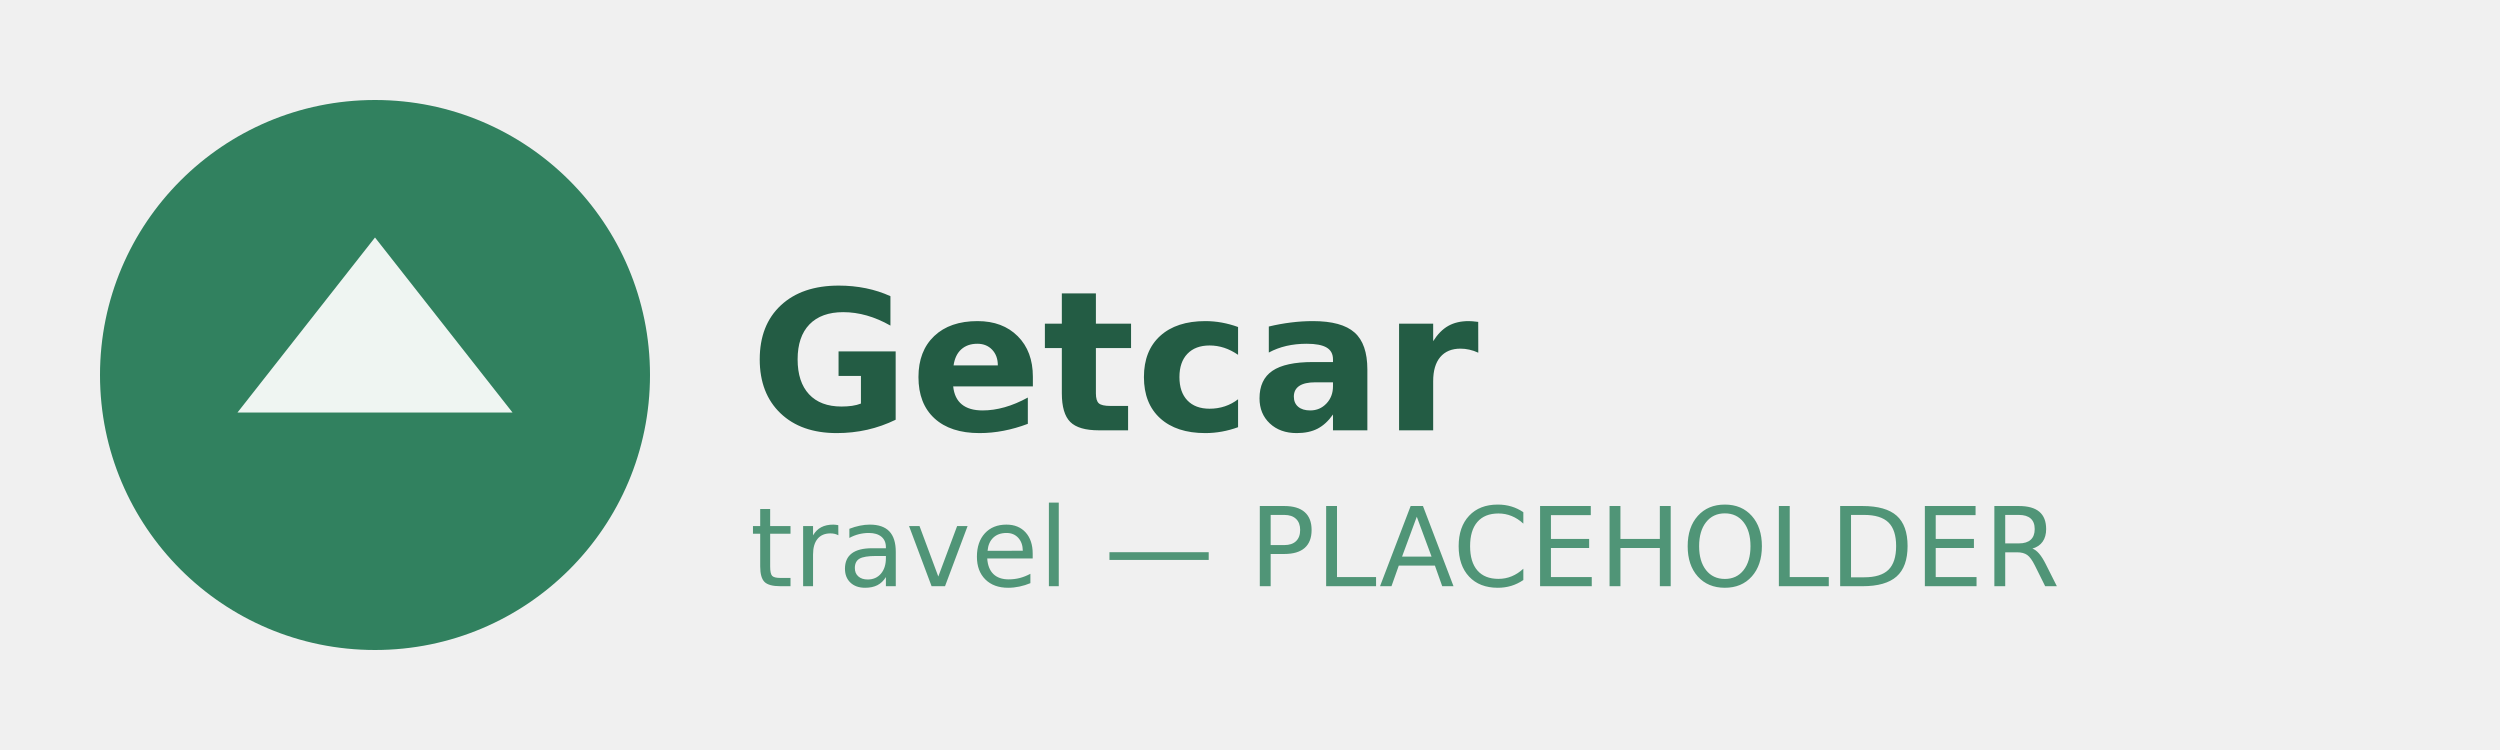
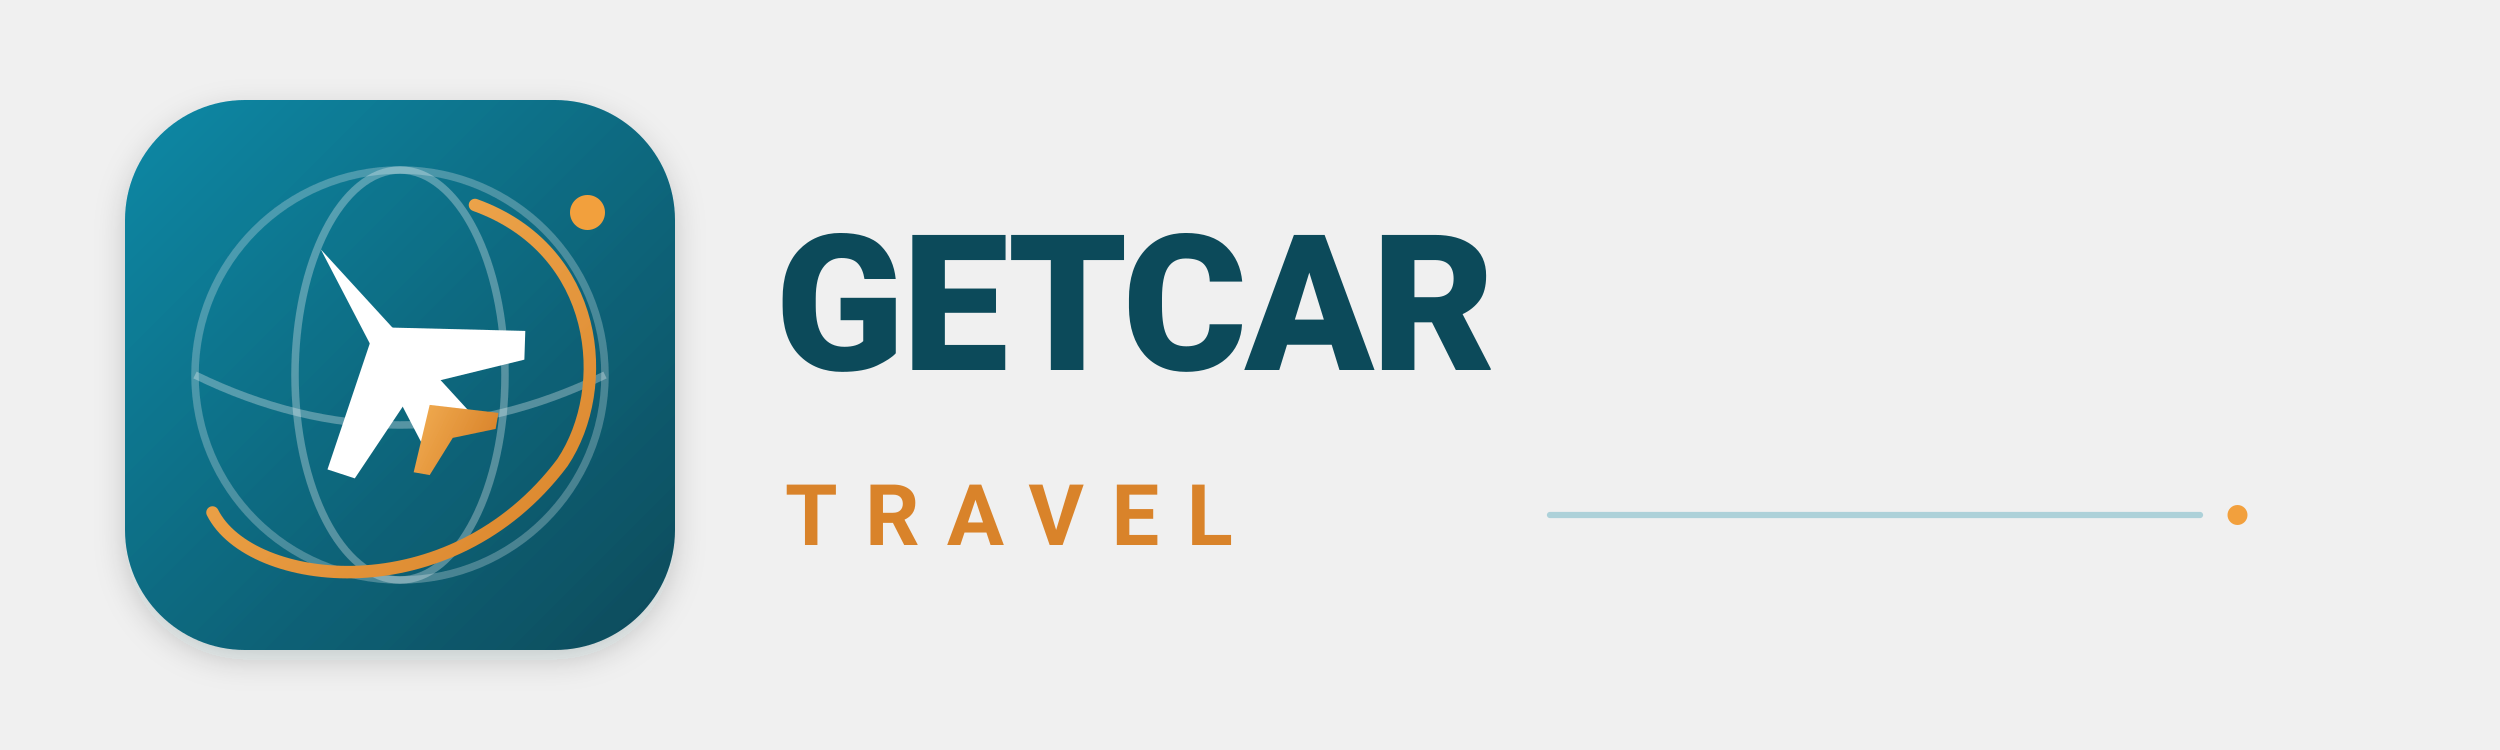
- <svg xmlns="http://www.w3.org/2000/svg" width="1000" height="300" viewBox="0 0 1000 300">
-   <rect width="1000" height="300" fill="none" />
-   <circle cx="150" cy="150" r="110" fill="hsl(154, 45%, 35%)" />
-   <path d="M95 165 L150 95 L205 165 Z" fill="#fff" fill-opacity="0.92" />
-   <text x="300" y="150" font-family="DejaVu Sans" font-size="78" font-weight="700" fill="hsl(154, 45%, 25%)" dominant-baseline="middle">Getcar</text>
-   <text x="300" y="222" font-family="DejaVu Sans" font-size="44" font-weight="400" fill="hsl(154, 30%, 45%)" dominant-baseline="middle">travel — PLACEHOLDER</text>
+ <svg xmlns="http://www.w3.org/2000/svg" viewBox="0 0 1000 300" width="1000" height="300">
+   <defs>
+     <linearGradient id="brandGrad" x1="0%" y1="0%" x2="100%" y2="100%">
+       <stop offset="0%" stop-color="#1189a6" />
+       <stop offset="100%" stop-color="#0c4a5a" />
+     </linearGradient>
+     <linearGradient id="goldGrad" x1="0%" y1="0%" x2="100%" y2="100%">
+       <stop offset="0%" stop-color="#f5b358" />
+       <stop offset="100%" stop-color="#d9832a" />
+     </linearGradient>
+     <filter id="shadow" x="-20%" y="-20%" width="140%" height="140%">
+       <feDropShadow dx="0" dy="4" stdDeviation="6" flood-color="#06232b" flood-opacity="0.18" />
+     </filter>
+   </defs>
+   <g transform="translate(40, 30)" filter="url(#shadow)">
+     <rect x="10" y="10" width="220" height="220" rx="48" fill="url(#brandGrad)" />
+     <circle cx="120" cy="120" r="82" fill="none" stroke="#ffffff" stroke-opacity="0.25" stroke-width="3" />
+     <ellipse cx="120" cy="120" rx="42" ry="82" fill="none" stroke="#ffffff" stroke-opacity="0.3" stroke-width="3" />
+     <path d="M 38 120 Q 120 160 202 120" fill="none" stroke="#ffffff" stroke-opacity="0.3" stroke-width="3" />
+     <path d="M 45 175 C 60 205, 140 215, 185 155 C 205 125, 200 70, 150 52" fill="none" stroke="url(#goldGrad)" stroke-width="5" stroke-linecap="round" />
+     <g transform="translate(120, 115) rotate(-35) scale(1.15)">
+       <path d="M 0 -48 L 10 28 L 0 22 L -10 28 Z" fill="#ffffff" />
+       <path d="M 0 -15 L 42 16 L 36 24 L 0 10 L -36 24 L -42 16 Z" fill="#ffffff" />
+       <path d="M 0 18 L 18 34 L 14 38 L 0 32 L -14 38 L -18 34 Z" fill="url(#goldGrad)" />
+     </g>
+     <circle cx="195" cy="55" r="7" fill="#f2a03d" />
+   </g>
+   <text x="310" y="148" font-family="system-ui, -apple-system, BlinkMacSystemFont, 'Segoe UI', Roboto, sans-serif" font-size="76" font-weight="900" letter-spacing="-1" fill="#0c4a5a">
+     GETCAR
+   </text>
+   <text x="314" y="218" font-family="system-ui, -apple-system, BlinkMacSystemFont, 'Segoe UI', Roboto, sans-serif" font-size="34" font-weight="700" letter-spacing="11" fill="#d9832a">
+     TRAVEL
+   </text>
+   <line x1="620" y1="206" x2="880" y2="206" stroke="#1189a6" stroke-width="2.5" stroke-linecap="round" stroke-opacity="0.3" />
+   <circle cx="895" cy="206" r="4" fill="#f2a03d" />
</svg>
